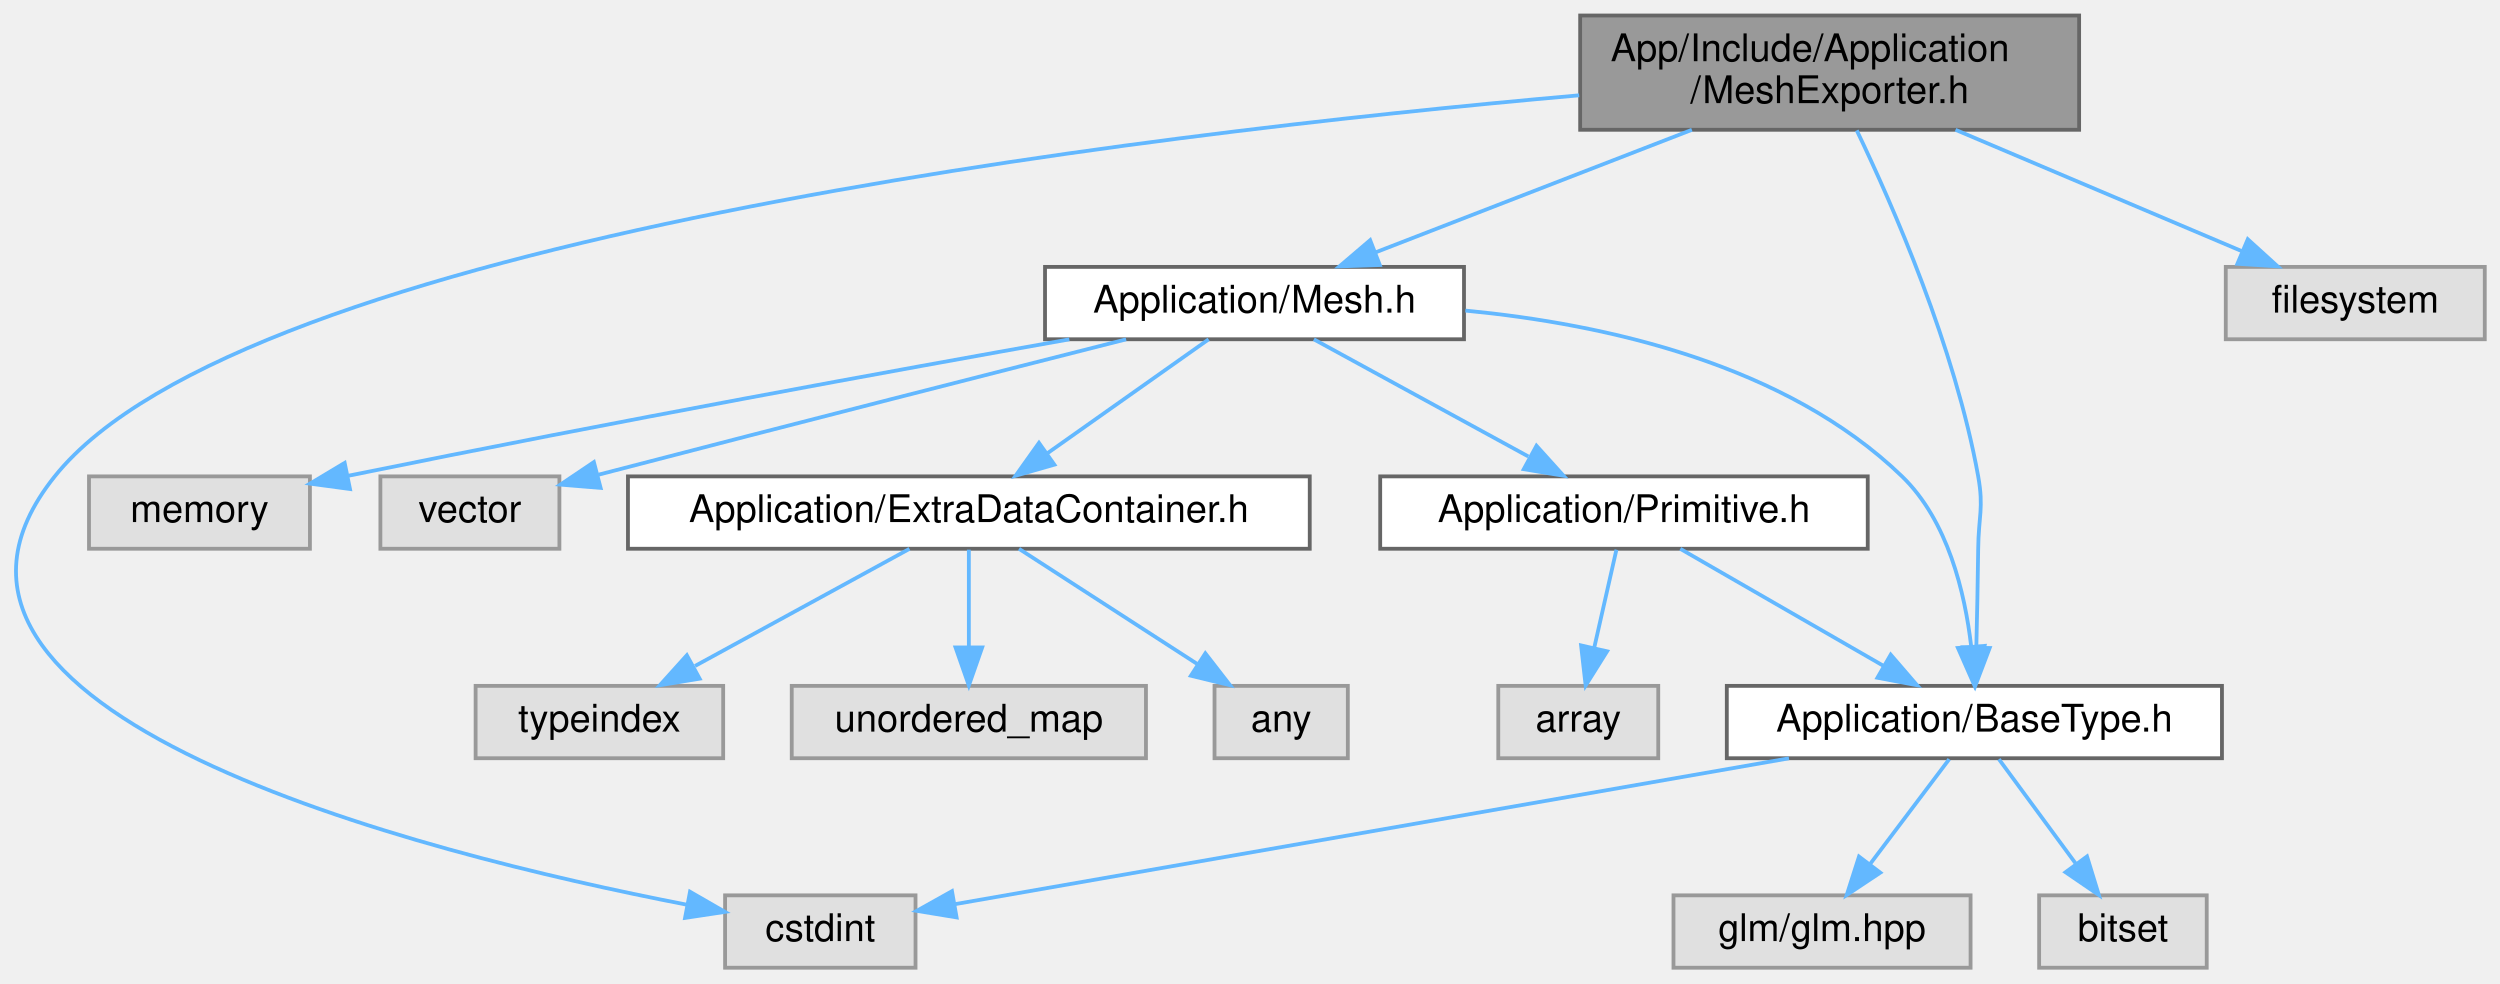
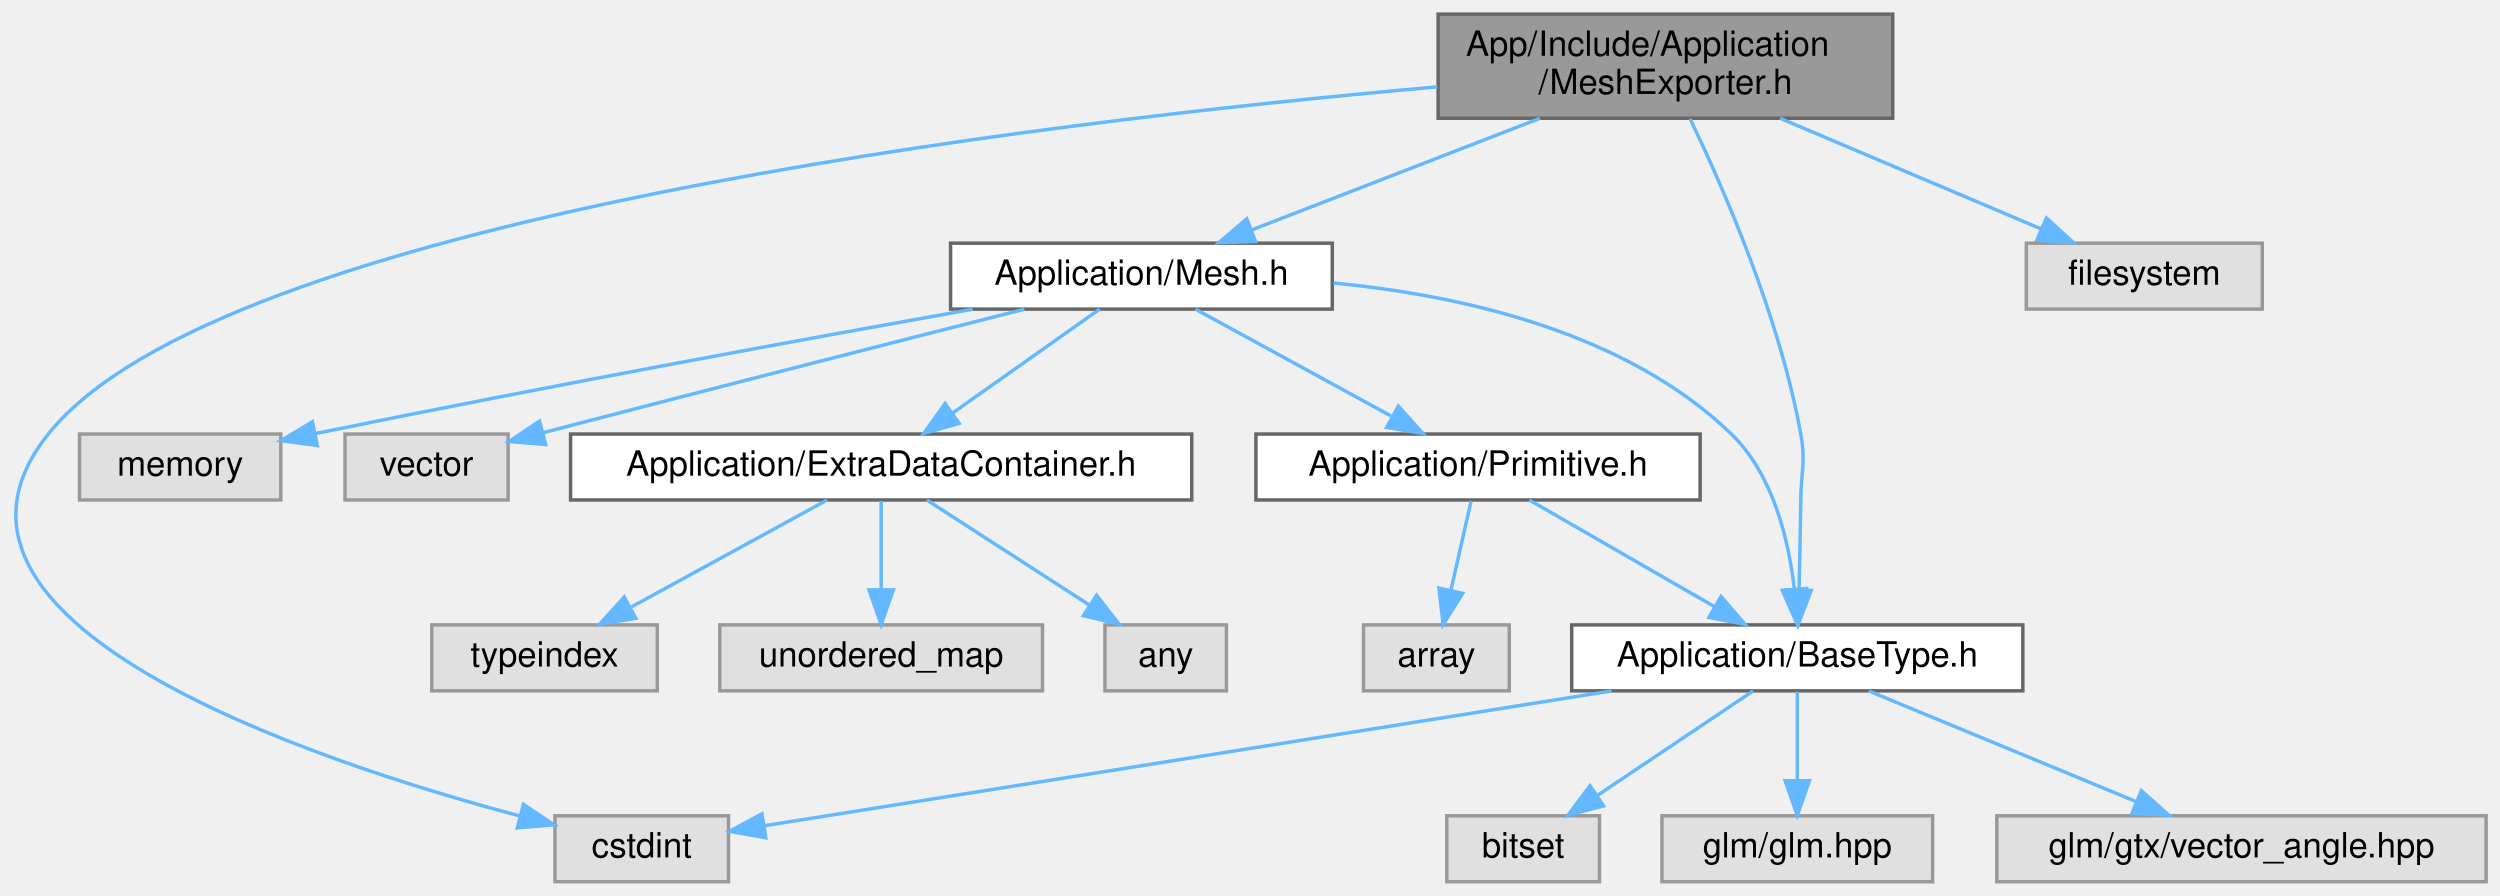
- <svg xmlns="http://www.w3.org/2000/svg" xmlns:xlink="http://www.w3.org/1999/xlink" width="656pt" height="258pt" viewBox="0.00 0.00 656.37 258.00">
+ <svg xmlns="http://www.w3.org/2000/svg" xmlns:xlink="http://www.w3.org/1999/xlink" width="720pt" height="258pt" viewBox="0.00 0.00 720.42 258.00">
  <g id="graph0" class="graph" transform="scale(1 1) rotate(0) translate(4 254)">
    <g id="Node000001" class="node">
      <g id="a_Node000001">
        <a xlink:title=" ">
-           <polygon fill="#999999" stroke="#666666" points="541.87,-250 410.87,-250 410.87,-220 541.87,-220 541.87,-250" />
-           <text text-anchor="start" x="418.87" y="-238" font-family="Helvetica,sans-Serif" font-size="10.00">App/Include/Application</text>
-           <text text-anchor="middle" x="476.37" y="-227" font-family="Helvetica,sans-Serif" font-size="10.00">/MeshExporter.h</text>
+           <polygon fill="#999999" stroke="#666666" points="541.42,-250 410.42,-250 410.42,-220 541.42,-220 541.42,-250" />
+           <text text-anchor="start" x="418.42" y="-238" font-family="Helvetica,sans-Serif" font-size="10.00">App/Include/Application</text>
+           <text text-anchor="middle" x="475.92" y="-227" font-family="Helvetica,sans-Serif" font-size="10.00">/MeshExporter.h</text>
        </a>
      </g>
    </g>
    <g id="Node000002" class="node">
      <g id="a_Node000002">
        <a xlink:href="BaseType_8h.html" target="_top" xlink:title=" ">
-           <polygon fill="white" stroke="#666666" points="579.37,-74 449.37,-74 449.37,-55 579.37,-55 579.37,-74" />
-           <text text-anchor="middle" x="514.37" y="-62" font-family="Helvetica,sans-Serif" font-size="10.00">Application/BaseType.h</text>
+           <polygon fill="white" stroke="#666666" points="578.92,-74 448.92,-74 448.92,-55 578.92,-55 578.92,-74" />
+           <text text-anchor="middle" x="513.92" y="-62" font-family="Helvetica,sans-Serif" font-size="10.00">Application/BaseType.h</text>
        </a>
      </g>
    </g>
    <g id="edge1_Node000001_Node000002" class="edge">
      <g id="a_edge1_Node000001_Node000002">
        <a xlink:title=" ">
-           <path fill="none" stroke="#63b8ff" d="M483.48,-219.85C492.97,-200.1 509.28,-162.88 515.37,-129 516.86,-120.69 515.46,-118.44 515.37,-110 515.27,-101.49 515.07,-92.07 514.88,-84.09" />
-           <polygon fill="#63b8ff" stroke="#63b8ff" points="518.38,-83.94 514.62,-74.03 511.38,-84.12 518.38,-83.94" />
+           <path fill="none" stroke="#63b8ff" d="M483.03,-219.85C492.52,-200.1 508.83,-162.88 514.92,-129 516.41,-120.69 515.01,-118.44 514.92,-110 514.82,-101.49 514.62,-92.07 514.43,-84.09" />
+           <polygon fill="#63b8ff" stroke="#63b8ff" points="517.92,-83.94 514.16,-74.03 510.93,-84.12 517.92,-83.94" />
+         </a>
+       </g>
+     </g>
+     <g id="Node000006" class="node">
+       <g id="a_Node000006">
+         <a xlink:title=" ">
+           <polygon fill="#e0e0e0" stroke="#999999" points="205.92,-19 155.92,-19 155.92,0 205.92,0 205.92,-19" />
+           <text text-anchor="middle" x="180.92" y="-7" font-family="Helvetica,sans-Serif" font-size="10.00">cstdint</text>
+         </a>
+       </g>
+     </g>
+     <g id="edge17_Node000001_Node000006" class="edge">
+       <g id="a_edge17_Node000001_Node000006">
+         <a xlink:title=" ">
+           <path fill="none" stroke="#63b8ff" d="M410.16,-229.05C293.82,-218.78 59.32,-190.77 9.92,-129 -33.36,-74.89 84.23,-35.34 145.9,-18.91" />
+           <polygon fill="#63b8ff" stroke="#63b8ff" points="146.85,-22.28 155.65,-16.38 145.09,-15.5 146.85,-22.28" />
+         </a>
+       </g>
+     </g>
+     <g id="Node000007" class="node">
+       <g id="a_Node000007">
+         <a xlink:href="Mesh_8h.html" target="_top" xlink:title=" ">
+           <polygon fill="white" stroke="#666666" points="379.92,-184 269.92,-184 269.92,-165 379.92,-165 379.92,-184" />
+           <text text-anchor="middle" x="324.92" y="-172" font-family="Helvetica,sans-Serif" font-size="10.00">Application/Mesh.h</text>
+         </a>
+       </g>
+     </g>
+     <g id="edge6_Node000001_Node000007" class="edge">
+       <g id="a_edge6_Node000001_Node000007">
+         <a xlink:title=" ">
+           <path fill="none" stroke="#63b8ff" d="M439.75,-219.99C414.44,-210.18 380.96,-197.21 356.68,-187.81" />
+           <polygon fill="#63b8ff" stroke="#63b8ff" points="357.81,-184.49 347.22,-184.14 355.28,-191.02 357.81,-184.49" />
+         </a>
+       </g>
+     </g>
+     <g id="Node000016" class="node">
+       <g id="a_Node000016">
+         <a xlink:title=" ">
+           <polygon fill="#e0e0e0" stroke="#999999" points="647.92,-184 579.92,-184 579.92,-165 647.92,-165 647.92,-184" />
+           <text text-anchor="middle" x="613.92" y="-172" font-family="Helvetica,sans-Serif" font-size="10.00">filesystem</text>
+         </a>
+       </g>
+     </g>
+     <g id="edge18_Node000001_Node000016" class="edge">
+       <g id="a_edge18_Node000001_Node000016">
+         <a xlink:title=" ">
+           <path fill="none" stroke="#63b8ff" d="M508.97,-219.99C531.89,-210.27 562.16,-197.44 584.29,-188.06" />
+           <polygon fill="#63b8ff" stroke="#63b8ff" points="585.7,-191.26 593.54,-184.14 582.96,-184.82 585.7,-191.26" />
+         </a>
+       </g>
+     </g>
+     <g id="Node000003" class="node">
+       <g id="a_Node000003">
+         <a xlink:title=" ">
+           <polygon fill="#e0e0e0" stroke="#999999" points="552.92,-19 474.92,-19 474.92,0 552.92,0 552.92,-19" />
+           <text text-anchor="middle" x="513.92" y="-7" font-family="Helvetica,sans-Serif" font-size="10.00">glm/glm.hpp</text>
+         </a>
+       </g>
+     </g>
+     <g id="edge2_Node000002_Node000003" class="edge">
+       <g id="a_edge2_Node000002_Node000003">
+         <a xlink:title=" ">
+           <path fill="none" stroke="#63b8ff" d="M513.92,-54.75C513.92,-47.8 513.92,-37.85 513.92,-29.13" />
+           <polygon fill="#63b8ff" stroke="#63b8ff" points="517.42,-29.09 513.92,-19.09 510.42,-29.09 517.42,-29.09" />
+         </a>
+       </g>
+     </g>
+     <g id="Node000004" class="node">
+       <g id="a_Node000004">
+         <a xlink:title=" ">
+           <polygon fill="#e0e0e0" stroke="#999999" points="712.42,-19 571.42,-19 571.42,0 712.42,0 712.42,-19" />
+           <text text-anchor="middle" x="641.92" y="-7" font-family="Helvetica,sans-Serif" font-size="10.00">glm/gtx/vector_angle.hpp</text>
+         </a>
+       </g>
+     </g>
+     <g id="edge3_Node000002_Node000004" class="edge">
+       <g id="a_edge3_Node000002_Node000004">
+         <a xlink:title=" ">
+           <path fill="none" stroke="#63b8ff" d="M534.48,-54.98C555.35,-46.34 587.89,-32.87 611.69,-23.02" />
+           <polygon fill="#63b8ff" stroke="#63b8ff" points="613.08,-26.23 620.98,-19.17 610.4,-19.76 613.08,-26.23" />
        </a>
      </g>
    </g>
    <g id="Node000005" class="node">
      <g id="a_Node000005">
        <a xlink:title=" ">
-           <polygon fill="#e0e0e0" stroke="#999999" points="236.37,-19 186.37,-19 186.37,0 236.37,0 236.37,-19" />
-           <text text-anchor="middle" x="211.37" y="-7" font-family="Helvetica,sans-Serif" font-size="10.00">cstdint</text>
-         </a>
-       </g>
-     </g>
-     <g id="edge16_Node000001_Node000005" class="edge">
-       <g id="a_edge16_Node000001_Node000005">
-         <a xlink:title=" ">
-           <path fill="none" stroke="#63b8ff" d="M410.61,-229.05C294.27,-218.78 59.77,-190.77 10.37,-129 -39.45,-66.71 106.26,-30.14 176.2,-16.57" />
-           <polygon fill="#63b8ff" stroke="#63b8ff" points="177.16,-19.95 186.34,-14.66 175.86,-13.08 177.16,-19.95" />
-         </a>
-       </g>
-     </g>
-     <g id="Node000006" class="node">
-       <g id="a_Node000006">
-         <a xlink:href="Mesh_8h.html" target="_top" xlink:title=" ">
-           <polygon fill="white" stroke="#666666" points="380.37,-184 270.37,-184 270.37,-165 380.37,-165 380.37,-184" />
-           <text text-anchor="middle" x="325.37" y="-172" font-family="Helvetica,sans-Serif" font-size="10.00">Application/Mesh.h</text>
-         </a>
-       </g>
-     </g>
-     <g id="edge5_Node000001_Node000006" class="edge">
-       <g id="a_edge5_Node000001_Node000006">
-         <a xlink:title=" ">
-           <path fill="none" stroke="#63b8ff" d="M440.2,-219.99C414.89,-210.18 381.41,-197.21 357.13,-187.81" />
-           <polygon fill="#63b8ff" stroke="#63b8ff" points="358.26,-184.49 347.67,-184.14 355.73,-191.02 358.26,-184.49" />
+           <polygon fill="#e0e0e0" stroke="#999999" points="456.92,-19 412.92,-19 412.92,0 456.92,0 456.92,-19" />
+           <text text-anchor="middle" x="434.92" y="-7" font-family="Helvetica,sans-Serif" font-size="10.00">bitset</text>
+         </a>
+       </g>
+     </g>
+     <g id="edge4_Node000002_Node000005" class="edge">
+       <g id="a_edge4_Node000002_Node000005">
+         <a xlink:title=" ">
+           <path fill="none" stroke="#63b8ff" d="M501.22,-54.98C489.09,-46.84 470.56,-34.41 456.17,-24.76" />
+           <polygon fill="#63b8ff" stroke="#63b8ff" points="458.09,-21.84 447.84,-19.17 454.19,-27.65 458.09,-21.84" />
+         </a>
+       </g>
+     </g>
+     <g id="edge5_Node000002_Node000006" class="edge">
+       <g id="a_edge5_Node000002_Node000006">
+         <a xlink:title=" ">
+           <path fill="none" stroke="#63b8ff" d="M460.41,-54.98C391.88,-44.08 274.97,-25.47 216.46,-16.16" />
+           <polygon fill="#63b8ff" stroke="#63b8ff" points="216.67,-12.65 206.24,-14.53 215.57,-19.56 216.67,-12.65" />
+         </a>
+       </g>
+     </g>
+     <g id="edge7_Node000007_Node000002" class="edge">
+       <g id="a_edge7_Node000007_Node000002">
+         <a xlink:title=" ">
+           <path fill="none" stroke="#63b8ff" d="M380.27,-172.53C417.26,-168.97 464.52,-158.36 494.92,-129 506.93,-117.39 511.43,-98.53 513.07,-84.37" />
+           <polygon fill="#63b8ff" stroke="#63b8ff" points="516.57,-84.5 513.87,-74.25 509.6,-83.95 516.57,-84.5" />
+         </a>
+       </g>
+     </g>
+     <g id="Node000008" class="node">
+       <g id="a_Node000008">
+         <a xlink:href="ExtraDataContainer_8h.html" target="_top" xlink:title=" ">
+           <polygon fill="white" stroke="#666666" points="339.42,-129 160.42,-129 160.42,-110 339.42,-110 339.42,-129" />
+           <text text-anchor="middle" x="249.92" y="-117" font-family="Helvetica,sans-Serif" font-size="10.00">Application/ExtraDataContainer.h</text>
+         </a>
+       </g>
+     </g>
+     <g id="edge8_Node000007_Node000008" class="edge">
+       <g id="a_edge8_Node000007_Node000008">
+         <a xlink:title=" ">
+           <path fill="none" stroke="#63b8ff" d="M312.87,-164.98C301.45,-156.92 284.09,-144.65 270.48,-135.03" />
+           <polygon fill="#63b8ff" stroke="#63b8ff" points="272.37,-132.08 262.19,-129.17 268.33,-137.8 272.37,-132.08" />
+         </a>
+       </g>
+     </g>
+     <g id="Node000012" class="node">
+       <g id="a_Node000012">
+         <a xlink:href="Primitive_8h.html" target="_top" xlink:title=" ">
+           <polygon fill="white" stroke="#666666" points="485.92,-129 357.92,-129 357.92,-110 485.92,-110 485.92,-129" />
+           <text text-anchor="middle" x="421.92" y="-117" font-family="Helvetica,sans-Serif" font-size="10.00">Application/Primitive.h</text>
+         </a>
+       </g>
+     </g>
+     <g id="edge12_Node000007_Node000012" class="edge">
+       <g id="a_edge12_Node000007_Node000012">
+         <a xlink:title=" ">
+           <path fill="none" stroke="#63b8ff" d="M340.5,-164.98C355.68,-156.69 379.01,-143.94 396.81,-134.22" />
+           <polygon fill="#63b8ff" stroke="#63b8ff" points="398.95,-137.04 406.05,-129.17 395.59,-130.89 398.95,-137.04" />
+         </a>
+       </g>
+     </g>
+     <g id="Node000014" class="node">
+       <g id="a_Node000014">
+         <a xlink:title=" ">
+           <polygon fill="#e0e0e0" stroke="#999999" points="76.92,-129 18.92,-129 18.92,-110 76.92,-110 76.92,-129" />
+           <text text-anchor="middle" x="47.92" y="-117" font-family="Helvetica,sans-Serif" font-size="10.00">memory</text>
+         </a>
+       </g>
+     </g>
+     <g id="edge15_Node000007_Node000014" class="edge">
+       <g id="a_edge15_Node000007_Node000014">
+         <a xlink:title=" ">
+           <path fill="none" stroke="#63b8ff" d="M276.3,-164.98C230.11,-156.76 158.46,-143.71 87.02,-129.17" />
+           <polygon fill="#63b8ff" stroke="#63b8ff" points="87.44,-125.68 76.94,-127.1 86.03,-132.54 87.44,-125.68" />
        </a>
      </g>
    </g>
    <g id="Node000015" class="node">
      <g id="a_Node000015">
        <a xlink:title=" ">
-           <polygon fill="#e0e0e0" stroke="#999999" points="648.37,-184 580.37,-184 580.37,-165 648.37,-165 648.37,-184" />
-           <text text-anchor="middle" x="614.37" y="-172" font-family="Helvetica,sans-Serif" font-size="10.00">filesystem</text>
-         </a>
-       </g>
-     </g>
-     <g id="edge17_Node000001_Node000015" class="edge">
-       <g id="a_edge17_Node000001_Node000015">
-         <a xlink:title=" ">
-           <path fill="none" stroke="#63b8ff" d="M509.42,-219.99C532.34,-210.27 562.61,-197.44 584.75,-188.06" />
-           <polygon fill="#63b8ff" stroke="#63b8ff" points="586.15,-191.26 593.99,-184.14 583.42,-184.82 586.15,-191.26" />
-         </a>
-       </g>
-     </g>
-     <g id="Node000003" class="node">
-       <g id="a_Node000003">
-         <a xlink:title=" ">
-           <polygon fill="#e0e0e0" stroke="#999999" points="513.37,-19 435.37,-19 435.37,0 513.37,0 513.37,-19" />
-           <text text-anchor="middle" x="474.37" y="-7" font-family="Helvetica,sans-Serif" font-size="10.00">glm/glm.hpp</text>
-         </a>
-       </g>
-     </g>
-     <g id="edge2_Node000002_Node000003" class="edge">
-       <g id="a_edge2_Node000002_Node000003">
-         <a xlink:title=" ">
-           <path fill="none" stroke="#63b8ff" d="M507.76,-54.75C502.11,-47.26 493.82,-36.28 486.92,-27.13" />
-           <polygon fill="#63b8ff" stroke="#63b8ff" points="489.67,-24.96 480.85,-19.09 484.08,-29.18 489.67,-24.96" />
-         </a>
-       </g>
-     </g>
-     <g id="Node000004" class="node">
-       <g id="a_Node000004">
-         <a xlink:title=" ">
-           <polygon fill="#e0e0e0" stroke="#999999" points="575.37,-19 531.37,-19 531.37,0 575.37,0 575.37,-19" />
-           <text text-anchor="middle" x="553.37" y="-7" font-family="Helvetica,sans-Serif" font-size="10.00">bitset</text>
-         </a>
-       </g>
-     </g>
-     <g id="edge3_Node000002_Node000004" class="edge">
-       <g id="a_edge3_Node000002_Node000004">
-         <a xlink:title=" ">
-           <path fill="none" stroke="#63b8ff" d="M520.81,-54.75C526.26,-47.34 534.23,-36.5 540.93,-27.41" />
-           <polygon fill="#63b8ff" stroke="#63b8ff" points="543.94,-29.22 547.05,-19.09 538.3,-25.07 543.94,-29.22" />
-         </a>
-       </g>
-     </g>
-     <g id="edge4_Node000002_Node000005" class="edge">
-       <g id="a_edge4_Node000002_Node000005">
-         <a xlink:title=" ">
-           <path fill="none" stroke="#63b8ff" d="M465.69,-54.98C404.52,-44.29 301.02,-26.18 246.84,-16.71" />
-           <polygon fill="#63b8ff" stroke="#63b8ff" points="247.15,-13.21 236.69,-14.93 245.94,-20.1 247.15,-13.21" />
-         </a>
-       </g>
-     </g>
-     <g id="edge6_Node000006_Node000002" class="edge">
-       <g id="a_edge6_Node000006_Node000002">
-         <a xlink:title=" ">
-           <path fill="none" stroke="#63b8ff" d="M380.73,-172.53C417.71,-168.97 464.98,-158.36 495.37,-129 507.39,-117.39 511.88,-98.53 513.53,-84.37" />
-           <polygon fill="#63b8ff" stroke="#63b8ff" points="517.03,-84.5 514.32,-74.25 510.05,-83.95 517.03,-84.5" />
-         </a>
-       </g>
-     </g>
-     <g id="Node000007" class="node">
-       <g id="a_Node000007">
-         <a xlink:href="ExtraDataContainer_8h.html" target="_top" xlink:title=" ">
-           <polygon fill="white" stroke="#666666" points="339.87,-129 160.87,-129 160.87,-110 339.87,-110 339.87,-129" />
-           <text text-anchor="middle" x="250.37" y="-117" font-family="Helvetica,sans-Serif" font-size="10.00">Application/ExtraDataContainer.h</text>
-         </a>
-       </g>
-     </g>
-     <g id="edge7_Node000006_Node000007" class="edge">
-       <g id="a_edge7_Node000006_Node000007">
-         <a xlink:title=" ">
-           <path fill="none" stroke="#63b8ff" d="M313.32,-164.98C301.91,-156.92 284.54,-144.65 270.93,-135.03" />
-           <polygon fill="#63b8ff" stroke="#63b8ff" points="272.82,-132.08 262.64,-129.17 268.78,-137.8 272.82,-132.08" />
+           <polygon fill="#e0e0e0" stroke="#999999" points="142.42,-129 95.42,-129 95.42,-110 142.42,-110 142.42,-129" />
+           <text text-anchor="middle" x="118.92" y="-117" font-family="Helvetica,sans-Serif" font-size="10.00">vector</text>
+         </a>
+       </g>
+     </g>
+     <g id="edge16_Node000007_Node000015" class="edge">
+       <g id="a_edge16_Node000007_Node000015">
+         <a xlink:title=" ">
+           <path fill="none" stroke="#63b8ff" d="M291.21,-164.98C258.2,-156.61 206.19,-143.37 152.68,-129.44" />
+           <polygon fill="#63b8ff" stroke="#63b8ff" points="153.23,-125.97 142.68,-126.84 151.47,-132.75 153.23,-125.97" />
+         </a>
+       </g>
+     </g>
+     <g id="Node000009" class="node">
+       <g id="a_Node000009">
+         <a xlink:title=" ">
+           <polygon fill="#e0e0e0" stroke="#999999" points="349.42,-74 314.42,-74 314.42,-55 349.42,-55 349.42,-74" />
+           <text text-anchor="middle" x="331.92" y="-62" font-family="Helvetica,sans-Serif" font-size="10.00">any</text>
+         </a>
+       </g>
+     </g>
+     <g id="edge9_Node000008_Node000009" class="edge">
+       <g id="a_edge9_Node000008_Node000009">
+         <a xlink:title=" ">
+           <path fill="none" stroke="#63b8ff" d="M263.09,-109.98C275.69,-101.84 294.92,-89.41 309.86,-79.76" />
+           <polygon fill="#63b8ff" stroke="#63b8ff" points="312,-82.54 318.5,-74.17 308.2,-76.66 312,-82.54" />
+         </a>
+       </g>
+     </g>
+     <g id="Node000010" class="node">
+       <g id="a_Node000010">
+         <a xlink:title=" ">
+           <polygon fill="#e0e0e0" stroke="#999999" points="185.42,-74 120.42,-74 120.42,-55 185.42,-55 185.42,-74" />
+           <text text-anchor="middle" x="152.92" y="-62" font-family="Helvetica,sans-Serif" font-size="10.00">typeindex</text>
+         </a>
+       </g>
+     </g>
+     <g id="edge10_Node000008_Node000010" class="edge">
+       <g id="a_edge10_Node000008_Node000010">
+         <a xlink:title=" ">
+           <path fill="none" stroke="#63b8ff" d="M234.33,-109.98C219.15,-101.69 195.82,-88.94 178.02,-79.22" />
+           <polygon fill="#63b8ff" stroke="#63b8ff" points="179.24,-75.89 168.78,-74.17 175.88,-82.04 179.24,-75.89" />
        </a>
      </g>
    </g>
    <g id="Node000011" class="node">
      <g id="a_Node000011">
-         <a xlink:href="Primitive_8h.html" target="_top" xlink:title=" ">
-           <polygon fill="white" stroke="#666666" points="486.37,-129 358.37,-129 358.37,-110 486.37,-110 486.37,-129" />
-           <text text-anchor="middle" x="422.37" y="-117" font-family="Helvetica,sans-Serif" font-size="10.00">Application/Primitive.h</text>
-         </a>
-       </g>
-     </g>
-     <g id="edge11_Node000006_Node000011" class="edge">
-       <g id="a_edge11_Node000006_Node000011">
-         <a xlink:title=" ">
-           <path fill="none" stroke="#63b8ff" d="M340.95,-164.98C356.14,-156.69 379.47,-143.94 397.27,-134.22" />
-           <polygon fill="#63b8ff" stroke="#63b8ff" points="399.4,-137.04 406.5,-129.17 396.05,-130.89 399.4,-137.04" />
+         <a xlink:title=" ">
+           <polygon fill="#e0e0e0" stroke="#999999" points="296.42,-74 203.42,-74 203.42,-55 296.42,-55 296.42,-74" />
+           <text text-anchor="middle" x="249.92" y="-62" font-family="Helvetica,sans-Serif" font-size="10.00">unordered_map</text>
+         </a>
+       </g>
+     </g>
+     <g id="edge11_Node000008_Node000011" class="edge">
+       <g id="a_edge11_Node000008_Node000011">
+         <a xlink:title=" ">
+           <path fill="none" stroke="#63b8ff" d="M249.92,-109.75C249.92,-102.8 249.92,-92.85 249.92,-84.13" />
+           <polygon fill="#63b8ff" stroke="#63b8ff" points="253.42,-84.09 249.92,-74.09 246.42,-84.09 253.42,-84.09" />
+         </a>
+       </g>
+     </g>
+     <g id="edge13_Node000012_Node000002" class="edge">
+       <g id="a_edge13_Node000012_Node000002">
+         <a xlink:title=" ">
+           <path fill="none" stroke="#63b8ff" d="M436.7,-109.98C451.1,-101.69 473.23,-88.94 490.11,-79.22" />
+           <polygon fill="#63b8ff" stroke="#63b8ff" points="491.95,-82.19 498.87,-74.17 488.45,-76.13 491.95,-82.19" />
        </a>
      </g>
    </g>
    <g id="Node000013" class="node">
      <g id="a_Node000013">
        <a xlink:title=" ">
-           <polygon fill="#e0e0e0" stroke="#999999" points="77.37,-129 19.37,-129 19.37,-110 77.37,-110 77.37,-129" />
-           <text text-anchor="middle" x="48.37" y="-117" font-family="Helvetica,sans-Serif" font-size="10.00">memory</text>
-         </a>
-       </g>
-     </g>
-     <g id="edge14_Node000006_Node000013" class="edge">
-       <g id="a_edge14_Node000006_Node000013">
-         <a xlink:title=" ">
-           <path fill="none" stroke="#63b8ff" d="M276.75,-164.98C230.56,-156.76 158.91,-143.71 87.47,-129.17" />
-           <polygon fill="#63b8ff" stroke="#63b8ff" points="87.89,-125.68 77.39,-127.1 86.49,-132.54 87.89,-125.68" />
-         </a>
-       </g>
-     </g>
-     <g id="Node000014" class="node">
-       <g id="a_Node000014">
-         <a xlink:title=" ">
-           <polygon fill="#e0e0e0" stroke="#999999" points="142.87,-129 95.87,-129 95.87,-110 142.87,-110 142.87,-129" />
-           <text text-anchor="middle" x="119.37" y="-117" font-family="Helvetica,sans-Serif" font-size="10.00">vector</text>
-         </a>
-       </g>
-     </g>
-     <g id="edge15_Node000006_Node000014" class="edge">
-       <g id="a_edge15_Node000006_Node000014">
-         <a xlink:title=" ">
-           <path fill="none" stroke="#63b8ff" d="M291.66,-164.98C258.65,-156.61 206.64,-143.37 153.13,-129.44" />
-           <polygon fill="#63b8ff" stroke="#63b8ff" points="153.69,-125.97 143.13,-126.84 151.92,-132.75 153.69,-125.97" />
-         </a>
-       </g>
-     </g>
-     <g id="Node000008" class="node">
-       <g id="a_Node000008">
-         <a xlink:title=" ">
-           <polygon fill="#e0e0e0" stroke="#999999" points="349.87,-74 314.87,-74 314.87,-55 349.87,-55 349.87,-74" />
-           <text text-anchor="middle" x="332.37" y="-62" font-family="Helvetica,sans-Serif" font-size="10.00">any</text>
-         </a>
-       </g>
-     </g>
-     <g id="edge8_Node000007_Node000008" class="edge">
-       <g id="a_edge8_Node000007_Node000008">
-         <a xlink:title=" ">
-           <path fill="none" stroke="#63b8ff" d="M263.54,-109.98C276.14,-101.84 295.37,-89.41 310.31,-79.76" />
-           <polygon fill="#63b8ff" stroke="#63b8ff" points="312.46,-82.54 318.95,-74.17 308.66,-76.66 312.46,-82.54" />
-         </a>
-       </g>
-     </g>
-     <g id="Node000009" class="node">
-       <g id="a_Node000009">
-         <a xlink:title=" ">
-           <polygon fill="#e0e0e0" stroke="#999999" points="185.87,-74 120.87,-74 120.87,-55 185.87,-55 185.87,-74" />
-           <text text-anchor="middle" x="153.37" y="-62" font-family="Helvetica,sans-Serif" font-size="10.00">typeindex</text>
-         </a>
-       </g>
-     </g>
-     <g id="edge9_Node000007_Node000009" class="edge">
-       <g id="a_edge9_Node000007_Node000009">
-         <a xlink:title=" ">
-           <path fill="none" stroke="#63b8ff" d="M234.78,-109.98C219.6,-101.69 196.27,-88.94 178.47,-79.22" />
-           <polygon fill="#63b8ff" stroke="#63b8ff" points="179.69,-75.89 169.24,-74.17 176.33,-82.04 179.69,-75.89" />
-         </a>
-       </g>
-     </g>
-     <g id="Node000010" class="node">
-       <g id="a_Node000010">
-         <a xlink:title=" ">
-           <polygon fill="#e0e0e0" stroke="#999999" points="296.87,-74 203.87,-74 203.87,-55 296.87,-55 296.87,-74" />
-           <text text-anchor="middle" x="250.37" y="-62" font-family="Helvetica,sans-Serif" font-size="10.00">unordered_map</text>
-         </a>
-       </g>
-     </g>
-     <g id="edge10_Node000007_Node000010" class="edge">
-       <g id="a_edge10_Node000007_Node000010">
-         <a xlink:title=" ">
-           <path fill="none" stroke="#63b8ff" d="M250.37,-109.75C250.37,-102.8 250.37,-92.85 250.37,-84.13" />
-           <polygon fill="#63b8ff" stroke="#63b8ff" points="253.87,-84.09 250.37,-74.09 246.87,-84.09 253.87,-84.09" />
-         </a>
-       </g>
-     </g>
-     <g id="edge12_Node000011_Node000002" class="edge">
-       <g id="a_edge12_Node000011_Node000002">
-         <a xlink:title=" ">
-           <path fill="none" stroke="#63b8ff" d="M437.15,-109.98C451.55,-101.69 473.68,-88.94 490.56,-79.22" />
-           <polygon fill="#63b8ff" stroke="#63b8ff" points="492.4,-82.19 499.32,-74.17 488.91,-76.13 492.4,-82.19" />
-         </a>
-       </g>
-     </g>
-     <g id="Node000012" class="node">
-       <g id="a_Node000012">
-         <a xlink:title=" ">
-           <polygon fill="#e0e0e0" stroke="#999999" points="431.37,-74 389.37,-74 389.37,-55 431.37,-55 431.37,-74" />
-           <text text-anchor="middle" x="410.37" y="-62" font-family="Helvetica,sans-Serif" font-size="10.00">array</text>
-         </a>
-       </g>
-     </g>
-     <g id="edge13_Node000011_Node000012" class="edge">
-       <g id="a_edge13_Node000011_Node000012">
-         <a xlink:title=" ">
-           <path fill="none" stroke="#63b8ff" d="M420.39,-109.75C418.8,-102.72 416.51,-92.62 414.52,-83.84" />
-           <polygon fill="#63b8ff" stroke="#63b8ff" points="417.94,-83.07 412.31,-74.09 411.11,-84.62 417.94,-83.07" />
+           <polygon fill="#e0e0e0" stroke="#999999" points="430.92,-74 388.92,-74 388.92,-55 430.92,-55 430.92,-74" />
+           <text text-anchor="middle" x="409.92" y="-62" font-family="Helvetica,sans-Serif" font-size="10.00">array</text>
+         </a>
+       </g>
+     </g>
+     <g id="edge14_Node000012_Node000013" class="edge">
+       <g id="a_edge14_Node000012_Node000013">
+         <a xlink:title=" ">
+           <path fill="none" stroke="#63b8ff" d="M419.93,-109.75C418.34,-102.72 416.06,-92.62 414.07,-83.84" />
+           <polygon fill="#63b8ff" stroke="#63b8ff" points="417.48,-83.07 411.86,-74.09 410.66,-84.62 417.48,-83.07" />
        </a>
      </g>
    </g>
  </g>
</svg>
